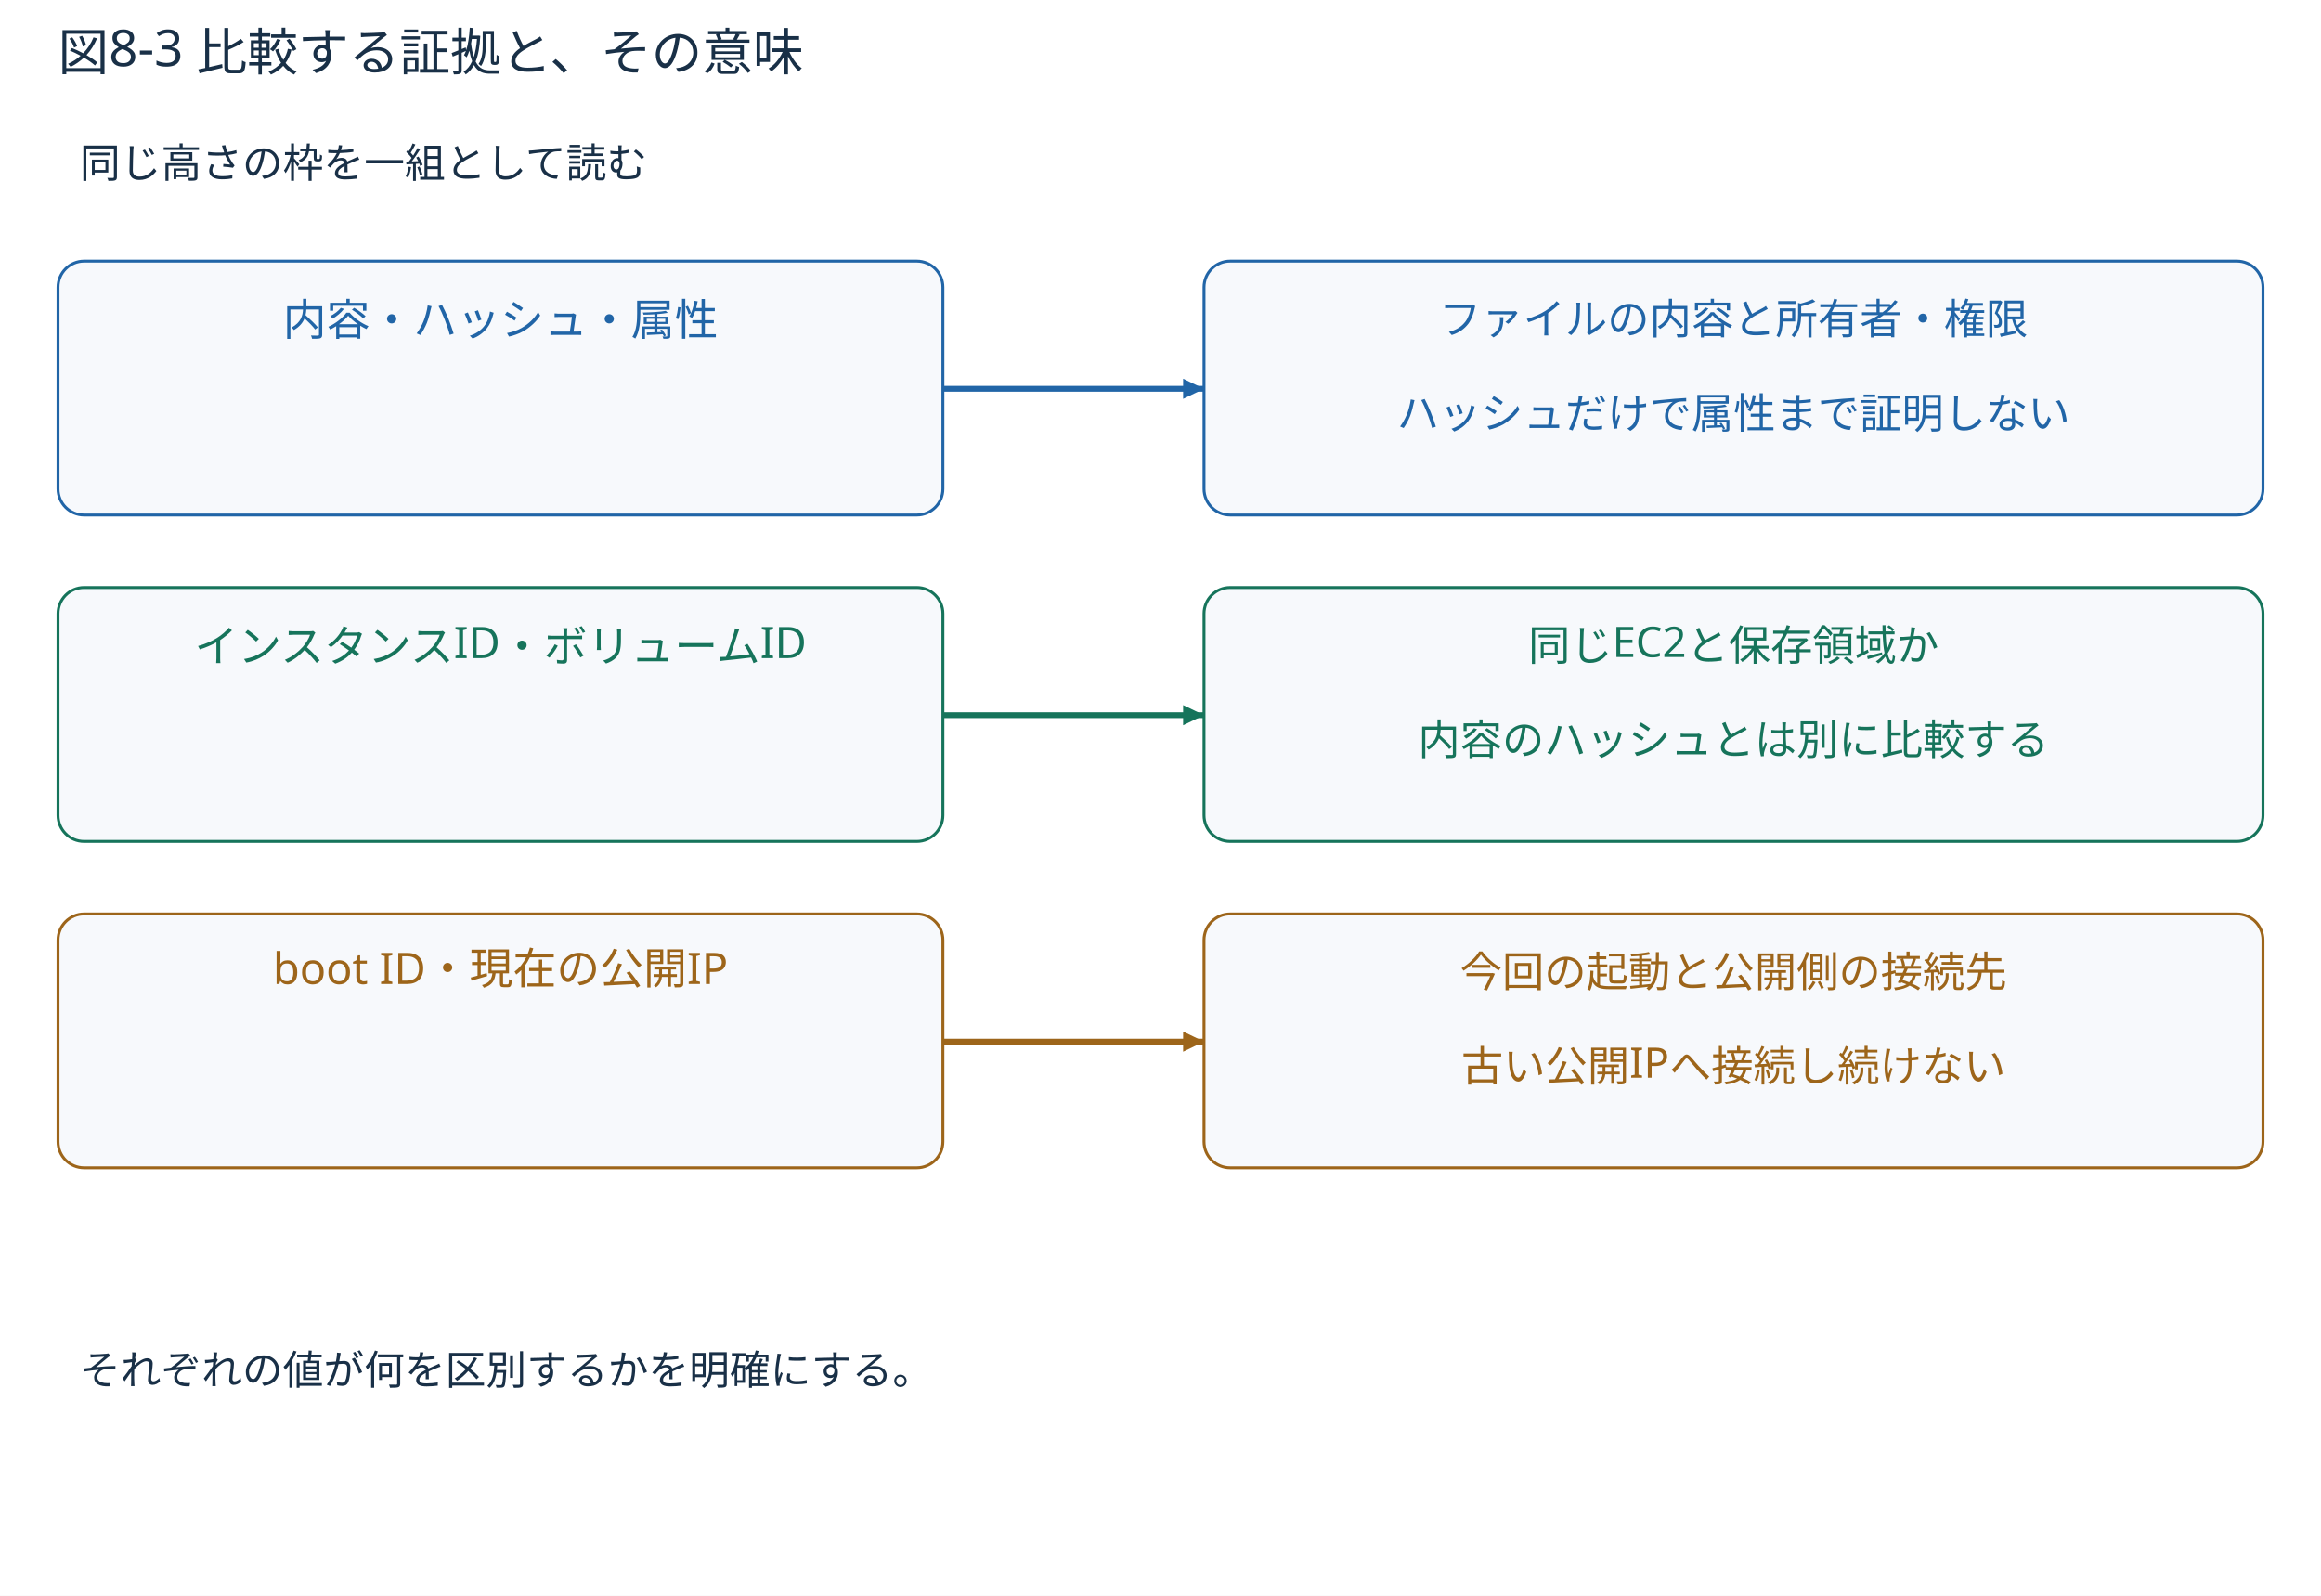
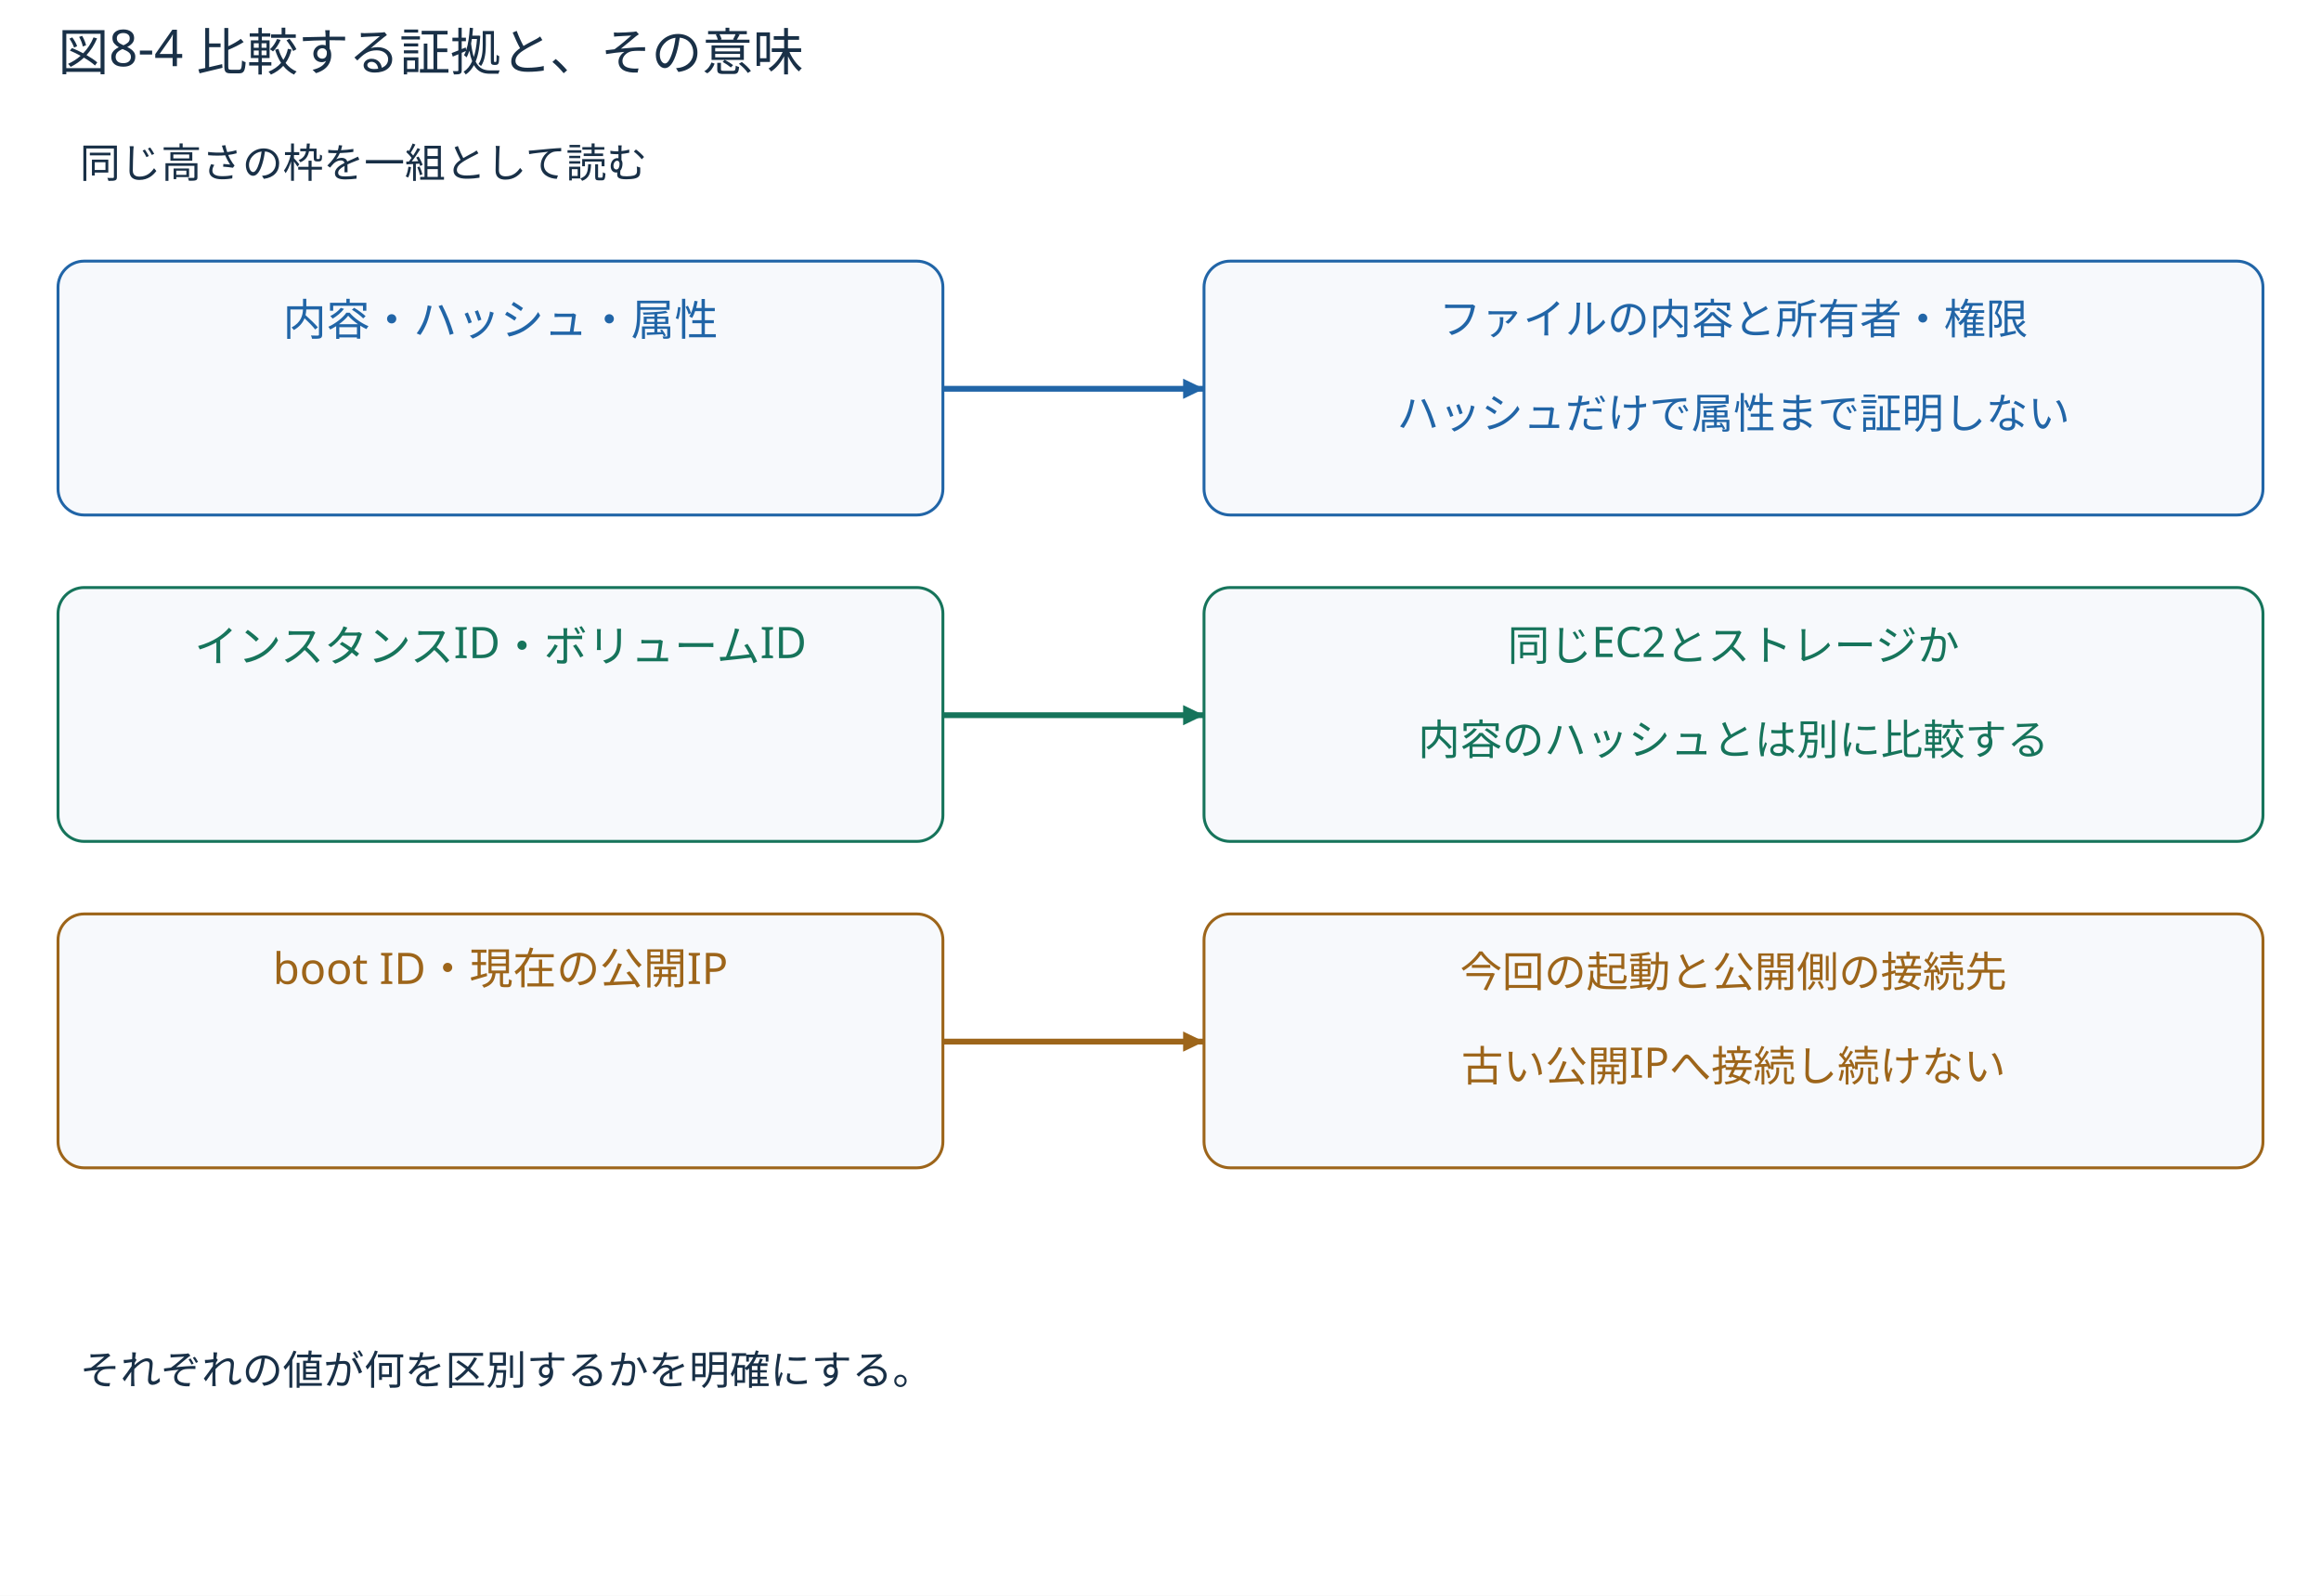
<svg xmlns="http://www.w3.org/2000/svg" width="1600" height="1100" viewBox="0 0 1600 1100" role="img">
  <rect width="100%" height="100%" fill="white" />
-   <text x="40" y="18" fill="#193047" font-family="Noto Sans JP, sans-serif" font-size="35" dominant-baseline="text-before-edge" text-anchor="start">図8-3  比較する証拠と、その意味</text>
+   <text x="40" y="18" fill="#193047" font-family="Noto Sans JP, sans-serif" font-size="35" dominant-baseline="text-before-edge" text-anchor="start">図8-4  比較する証拠と、その意味</text>
  <text x="55" y="98" fill="#193047" font-family="Noto Sans JP, sans-serif" font-size="28" dominant-baseline="text-before-edge" text-anchor="start">同じ高さの枠を一組として読む</text>
  <rect x="40" y="180" width="610" height="175" rx="18" fill="#f7f9fc" stroke="#2165a7" stroke-width="2" />
  <rect x="830" y="180" width="730" height="175" rx="18" fill="#f7f9fc" stroke="#2165a7" stroke-width="2" />
  <text x="345" y="205" fill="#2165a7" font-family="Noto Sans JP, sans-serif" font-size="30" dominant-baseline="text-before-edge" text-anchor="middle">内容・ハッシュ・属性</text>
  <text x="1195" y="205" fill="#2165a7" font-family="Noto Sans JP, sans-serif" font-size="29" dominant-baseline="text-before-edge" text-anchor="middle">ファイルの内容と所有者・権限</text>
  <text x="1195" y="270" fill="#2165a7" font-family="Noto Sans JP, sans-serif" font-size="29" dominant-baseline="text-before-edge" text-anchor="middle">ハッシュだけで属性まで証明しない</text>
  <polyline points="650,268 830,268" fill="none" stroke="#2165a7" stroke-width="4" />
  <polygon points="830,268 815.593,274.959 815.593,261.041" fill="#2165a7" />
  <rect x="40" y="405" width="610" height="175" rx="18" fill="#f7f9fc" stroke="#16745b" stroke-width="2" />
  <rect x="830" y="405" width="730" height="175" rx="18" fill="#f7f9fc" stroke="#16745b" stroke-width="2" />
  <text x="345" y="430" fill="#16745b" font-family="Noto Sans JP, sans-serif" font-size="30" dominant-baseline="text-before-edge" text-anchor="middle">インスタンスID・ボリュームID</text>
-   <text x="1195" y="430" fill="#16745b" font-family="Noto Sans JP, sans-serif" font-size="29" dominant-baseline="text-before-edge" text-anchor="middle">同じEC2と保存領域か</text>
+   <text x="1195" y="430" fill="#16745b" font-family="Noto Sans JP, sans-serif" font-size="29" dominant-baseline="text-before-edge" text-anchor="middle">同じEC2とストレージか</text>
  <text x="1195" y="495" fill="#16745b" font-family="Noto Sans JP, sans-serif" font-size="29" dominant-baseline="text-before-edge" text-anchor="middle">内容のハッシュとは別に比較する</text>
  <polyline points="650,493 830,493" fill="none" stroke="#16745b" stroke-width="4" />
  <polygon points="830,493 815.593,499.959 815.593,486.041" fill="#16745b" />
  <rect x="40" y="630" width="610" height="175" rx="18" fill="#f7f9fc" stroke="#9d651a" stroke-width="2" />
  <rect x="830" y="630" width="730" height="175" rx="18" fill="#f7f9fc" stroke="#9d651a" stroke-width="2" />
  <text x="345" y="655" fill="#9d651a" font-family="Noto Sans JP, sans-serif" font-size="30" dominant-baseline="text-before-edge" text-anchor="middle">boot ID・現在の公開IP</text>
  <text x="1195" y="655" fill="#9d651a" font-family="Noto Sans JP, sans-serif" font-size="29" dominant-baseline="text-before-edge" text-anchor="middle">今回の起動と公開側の接続先</text>
  <text x="1195" y="720" fill="#9d651a" font-family="Noto Sans JP, sans-serif" font-size="29" dominant-baseline="text-before-edge" text-anchor="middle">古い公開IPへ接続し続けない</text>
  <polyline points="650,718 830,718" fill="none" stroke="#9d651a" stroke-width="4" />
  <polygon points="830,718 815.593,724.959 815.593,711.041" fill="#9d651a" />
  <text x="55" y="930" fill="#193047" font-family="Noto Sans JP, sans-serif" font-size="28" dominant-baseline="text-before-edge" text-anchor="start">それぞれの値が何を区別するかを明確にする。</text>
</svg>
